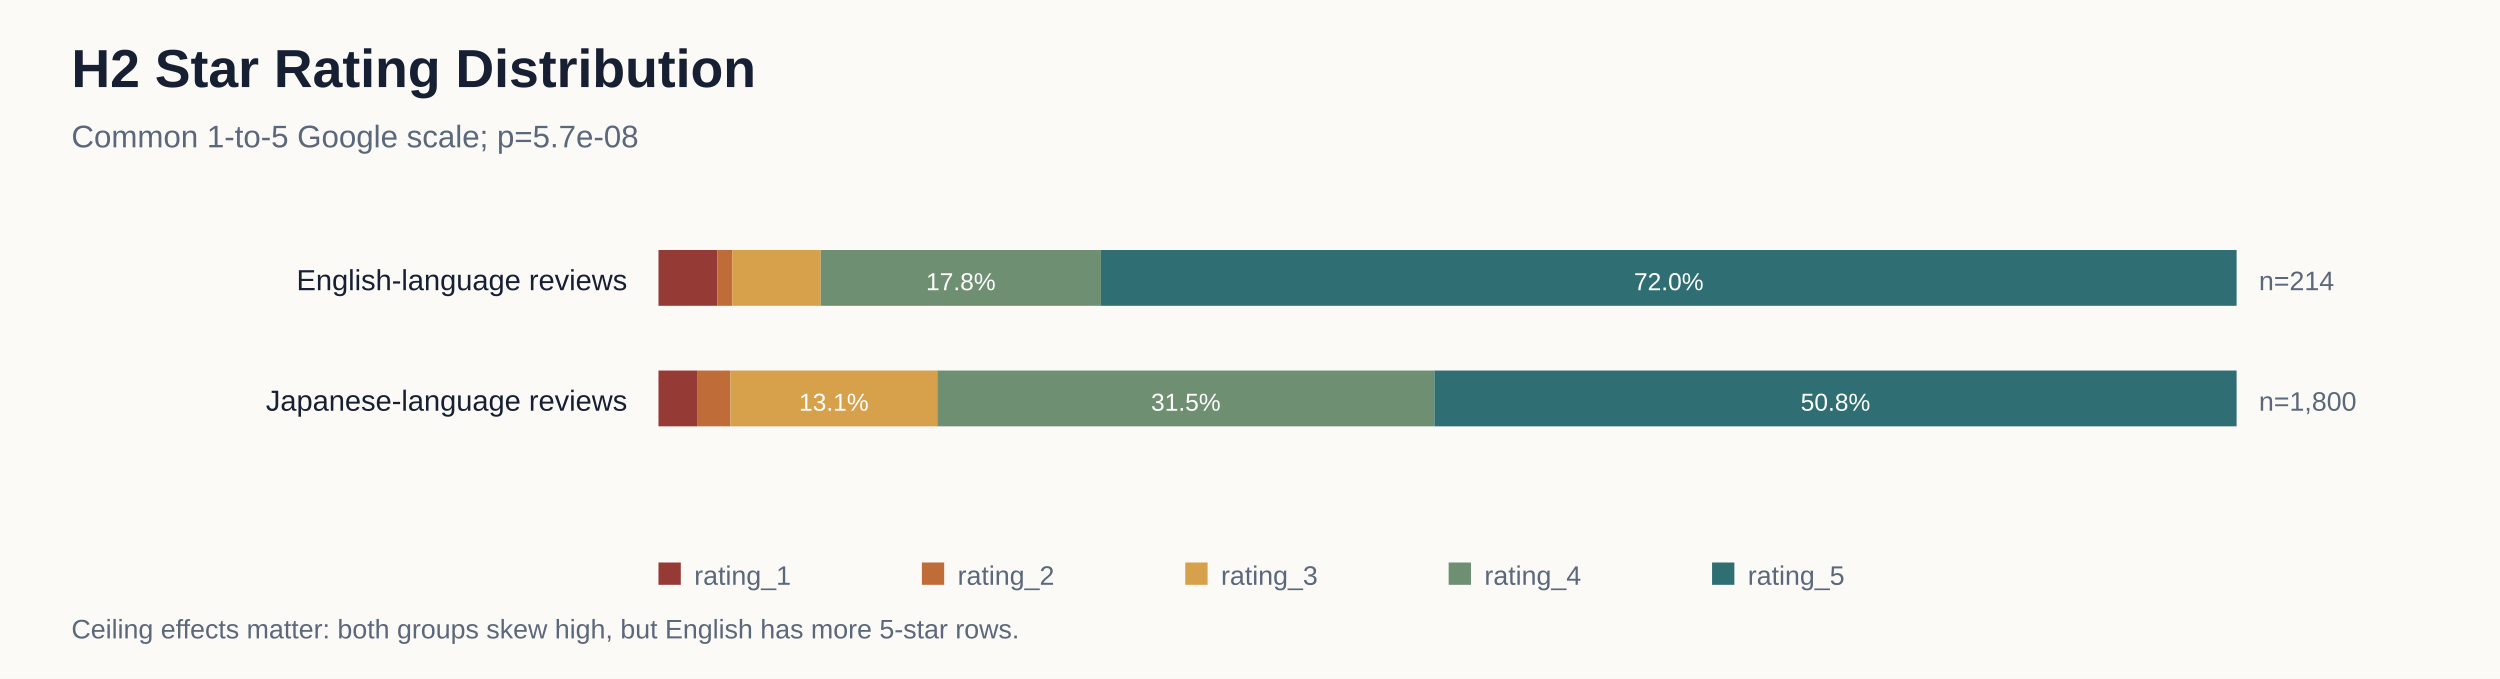
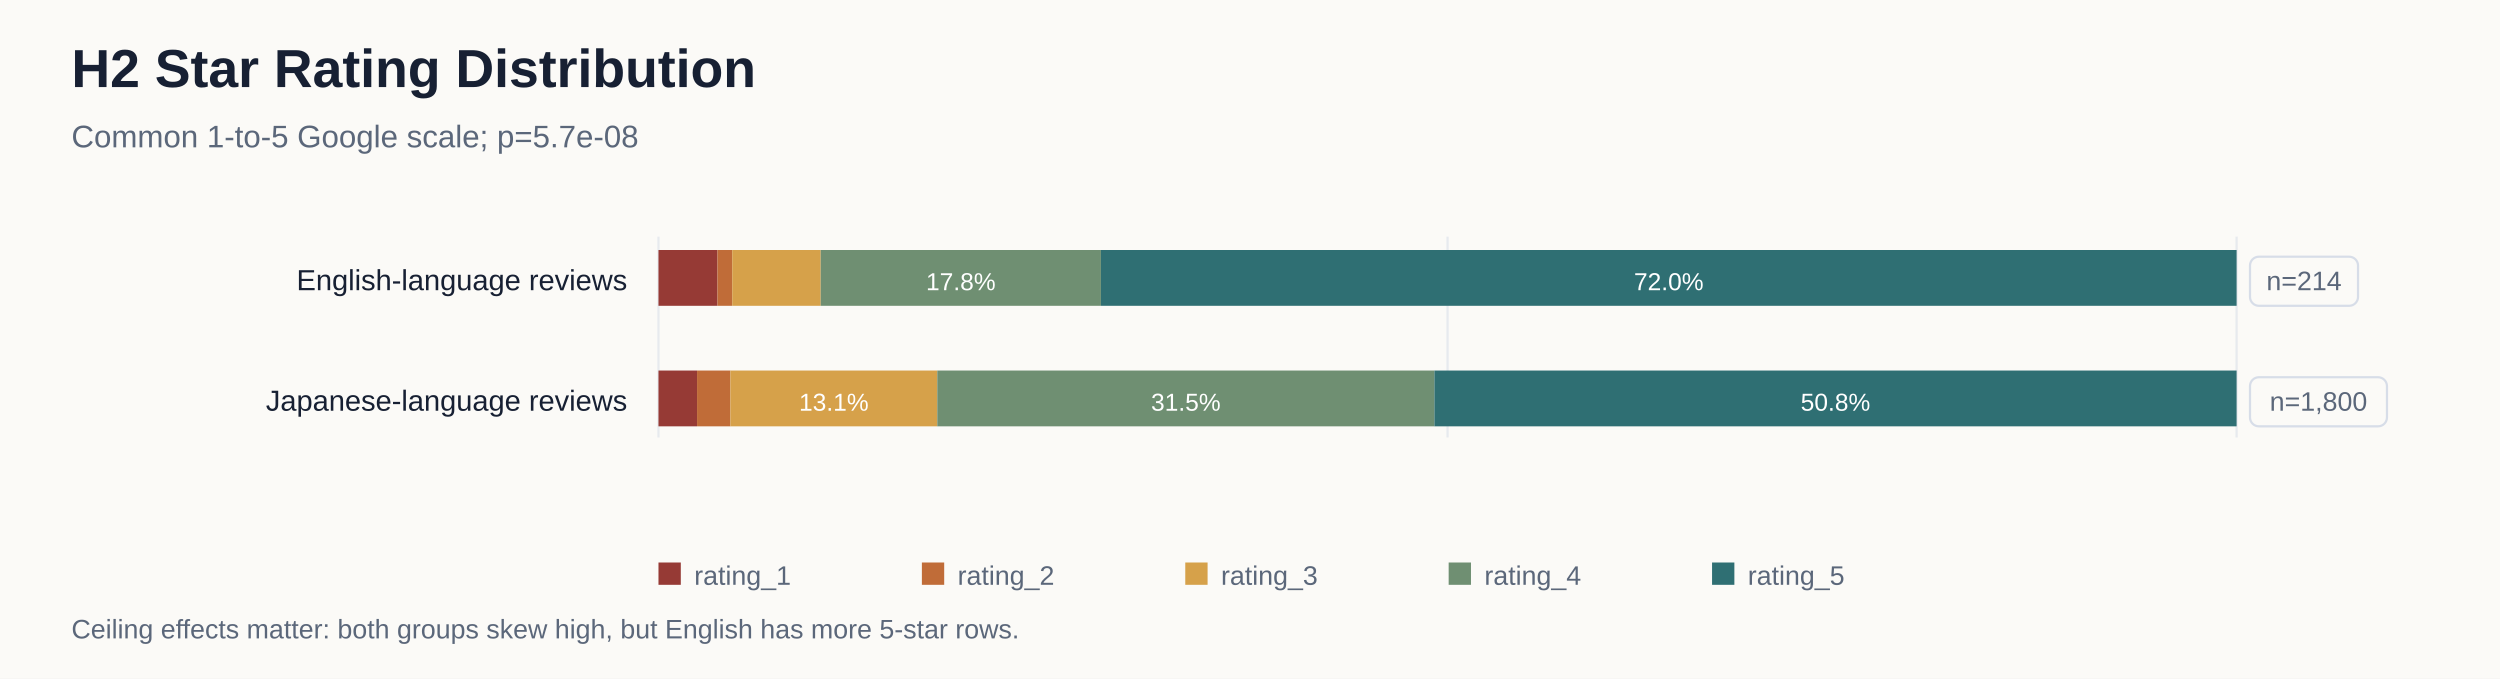
<svg xmlns="http://www.w3.org/2000/svg" width="1120" height="304" viewBox="0 0 1120 304">
  <rect width="100%" height="100%" fill="#fbfaf7" />
  <text x="32.00" y="39.00" text-anchor="start" font-family="Arial, sans-serif" font-size="24" font-weight="700" fill="#172033">H2 Star Rating Distribution</text>
  <text x="32.00" y="66.00" text-anchor="start" font-family="Arial, sans-serif" font-size="14" font-weight="400" fill="#5b677a">Common 1-to-5 Google scale; p=5.7e-08</text>
+   <line x1="295.00" x2="295.00" y1="106.00" y2="196.00" stroke="#d7dde8" stroke-width="1" opacity="0.55" />
+   <line x1="648.50" x2="648.50" y1="106.00" y2="196.00" stroke="#d7dde8" stroke-width="1" opacity="0.55" />
+   <line x1="1002.00" x2="1002.00" y1="106.00" y2="196.00" stroke="#d7dde8" stroke-width="1" opacity="0.55" />
  <text x="281.00" y="130.00" text-anchor="end" font-family="Arial, sans-serif" font-size="13" font-weight="400" fill="#172033">English-language reviews</text>
  <rect x="295.00" y="112.00" width="26.43" height="25" fill="#963a35" />
  <rect x="321.43" y="112.00" width="6.61" height="25" fill="#c06c38" />
  <rect x="328.04" y="112.00" width="39.64" height="25" fill="#d6a14a" />
  <rect x="367.68" y="112.00" width="125.54" height="25" fill="#6f8f72" />
  <text x="430.45" y="130.00" text-anchor="middle" font-family="Arial, sans-serif" font-size="11" font-weight="400" fill="#ffffff">17.8%</text>
  <rect x="493.22" y="112.00" width="508.78" height="25" fill="#2f6f73" />
  <text x="747.61" y="130.00" text-anchor="middle" font-family="Arial, sans-serif" font-size="11" font-weight="400" fill="#ffffff">72.0%</text>
-   <text x="1012.00" y="130.00" text-anchor="start" font-family="Arial, sans-serif" font-size="12" font-weight="400" fill="#5b677a">n=214</text>
+   <rect x="1008.00" y="115.00" width="48.40" height="22.00" rx="4" fill="#fbfaf7" stroke="#d7dde8" stroke-width="1" />
+   <text x="1032.20" y="130.00" text-anchor="middle" font-family="Arial, sans-serif" font-size="12" font-weight="400" fill="#5b677a">n=214</text>
  <text x="281.00" y="184.00" text-anchor="end" font-family="Arial, sans-serif" font-size="13" font-weight="400" fill="#172033">Japanese-language reviews</text>
  <rect x="295.00" y="166.00" width="17.28" height="25" fill="#963a35" />
  <rect x="312.28" y="166.00" width="14.93" height="25" fill="#c06c38" />
  <rect x="327.21" y="166.00" width="92.70" height="25" fill="#d6a14a" />
  <text x="373.56" y="184.00" text-anchor="middle" font-family="Arial, sans-serif" font-size="11" font-weight="400" fill="#ffffff">13.1%</text>
  <rect x="419.90" y="166.00" width="222.71" height="25" fill="#6f8f72" />
  <text x="531.26" y="184.00" text-anchor="middle" font-family="Arial, sans-serif" font-size="11" font-weight="400" fill="#ffffff">31.5%</text>
  <rect x="642.61" y="166.00" width="359.39" height="25" fill="#2f6f73" />
  <text x="822.30" y="184.00" text-anchor="middle" font-family="Arial, sans-serif" font-size="11" font-weight="400" fill="#ffffff">50.8%</text>
-   <text x="1012.00" y="184.00" text-anchor="start" font-family="Arial, sans-serif" font-size="12" font-weight="400" fill="#5b677a">n=1,800</text>
+   <rect x="1008.00" y="169.00" width="61.36" height="22.00" rx="4" fill="#fbfaf7" stroke="#d7dde8" stroke-width="1" />
+   <text x="1038.68" y="184.00" text-anchor="middle" font-family="Arial, sans-serif" font-size="12" font-weight="400" fill="#5b677a">n=1,800</text>
  <rect x="295.00" y="252.00" width="10" height="10" fill="#963a35" />
  <text x="311.00" y="262.00" text-anchor="start" font-family="Arial, sans-serif" font-size="12" font-weight="400" fill="#5b677a">rating_1</text>
  <rect x="413.00" y="252.00" width="10" height="10" fill="#c06c38" />
  <text x="429.00" y="262.00" text-anchor="start" font-family="Arial, sans-serif" font-size="12" font-weight="400" fill="#5b677a">rating_2</text>
  <rect x="531.00" y="252.00" width="10" height="10" fill="#d6a14a" />
  <text x="547.00" y="262.00" text-anchor="start" font-family="Arial, sans-serif" font-size="12" font-weight="400" fill="#5b677a">rating_3</text>
  <rect x="649.00" y="252.00" width="10" height="10" fill="#6f8f72" />
  <text x="665.00" y="262.00" text-anchor="start" font-family="Arial, sans-serif" font-size="12" font-weight="400" fill="#5b677a">rating_4</text>
  <rect x="767.00" y="252.00" width="10" height="10" fill="#2f6f73" />
  <text x="783.00" y="262.00" text-anchor="start" font-family="Arial, sans-serif" font-size="12" font-weight="400" fill="#5b677a">rating_5</text>
  <text x="32.00" y="286.00" text-anchor="start" font-family="Arial, sans-serif" font-size="12" font-weight="400" fill="#5b677a">Ceiling effects matter: both groups skew high, but English has more 5-star rows.</text>
</svg>
